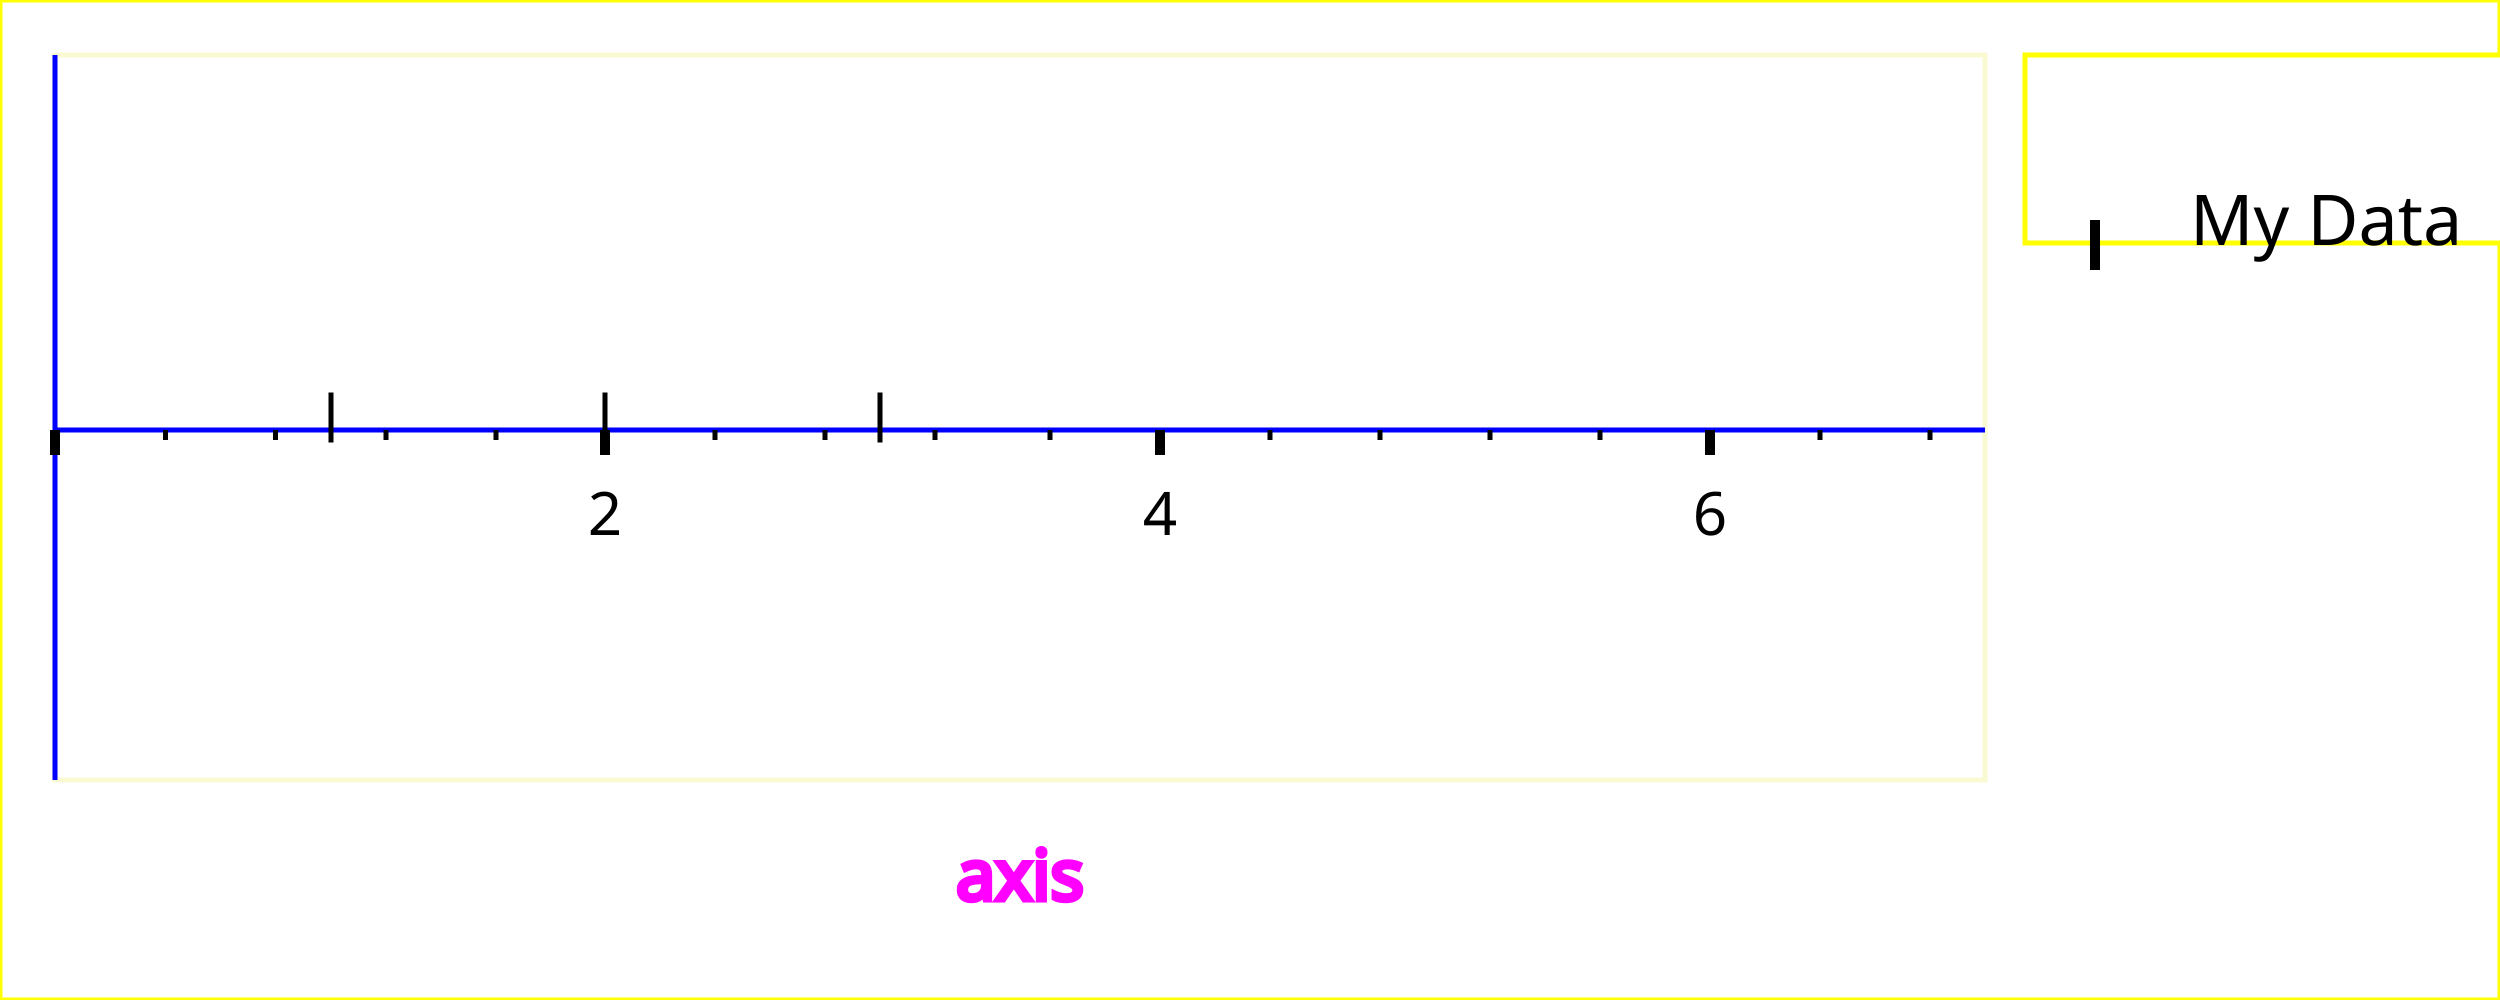
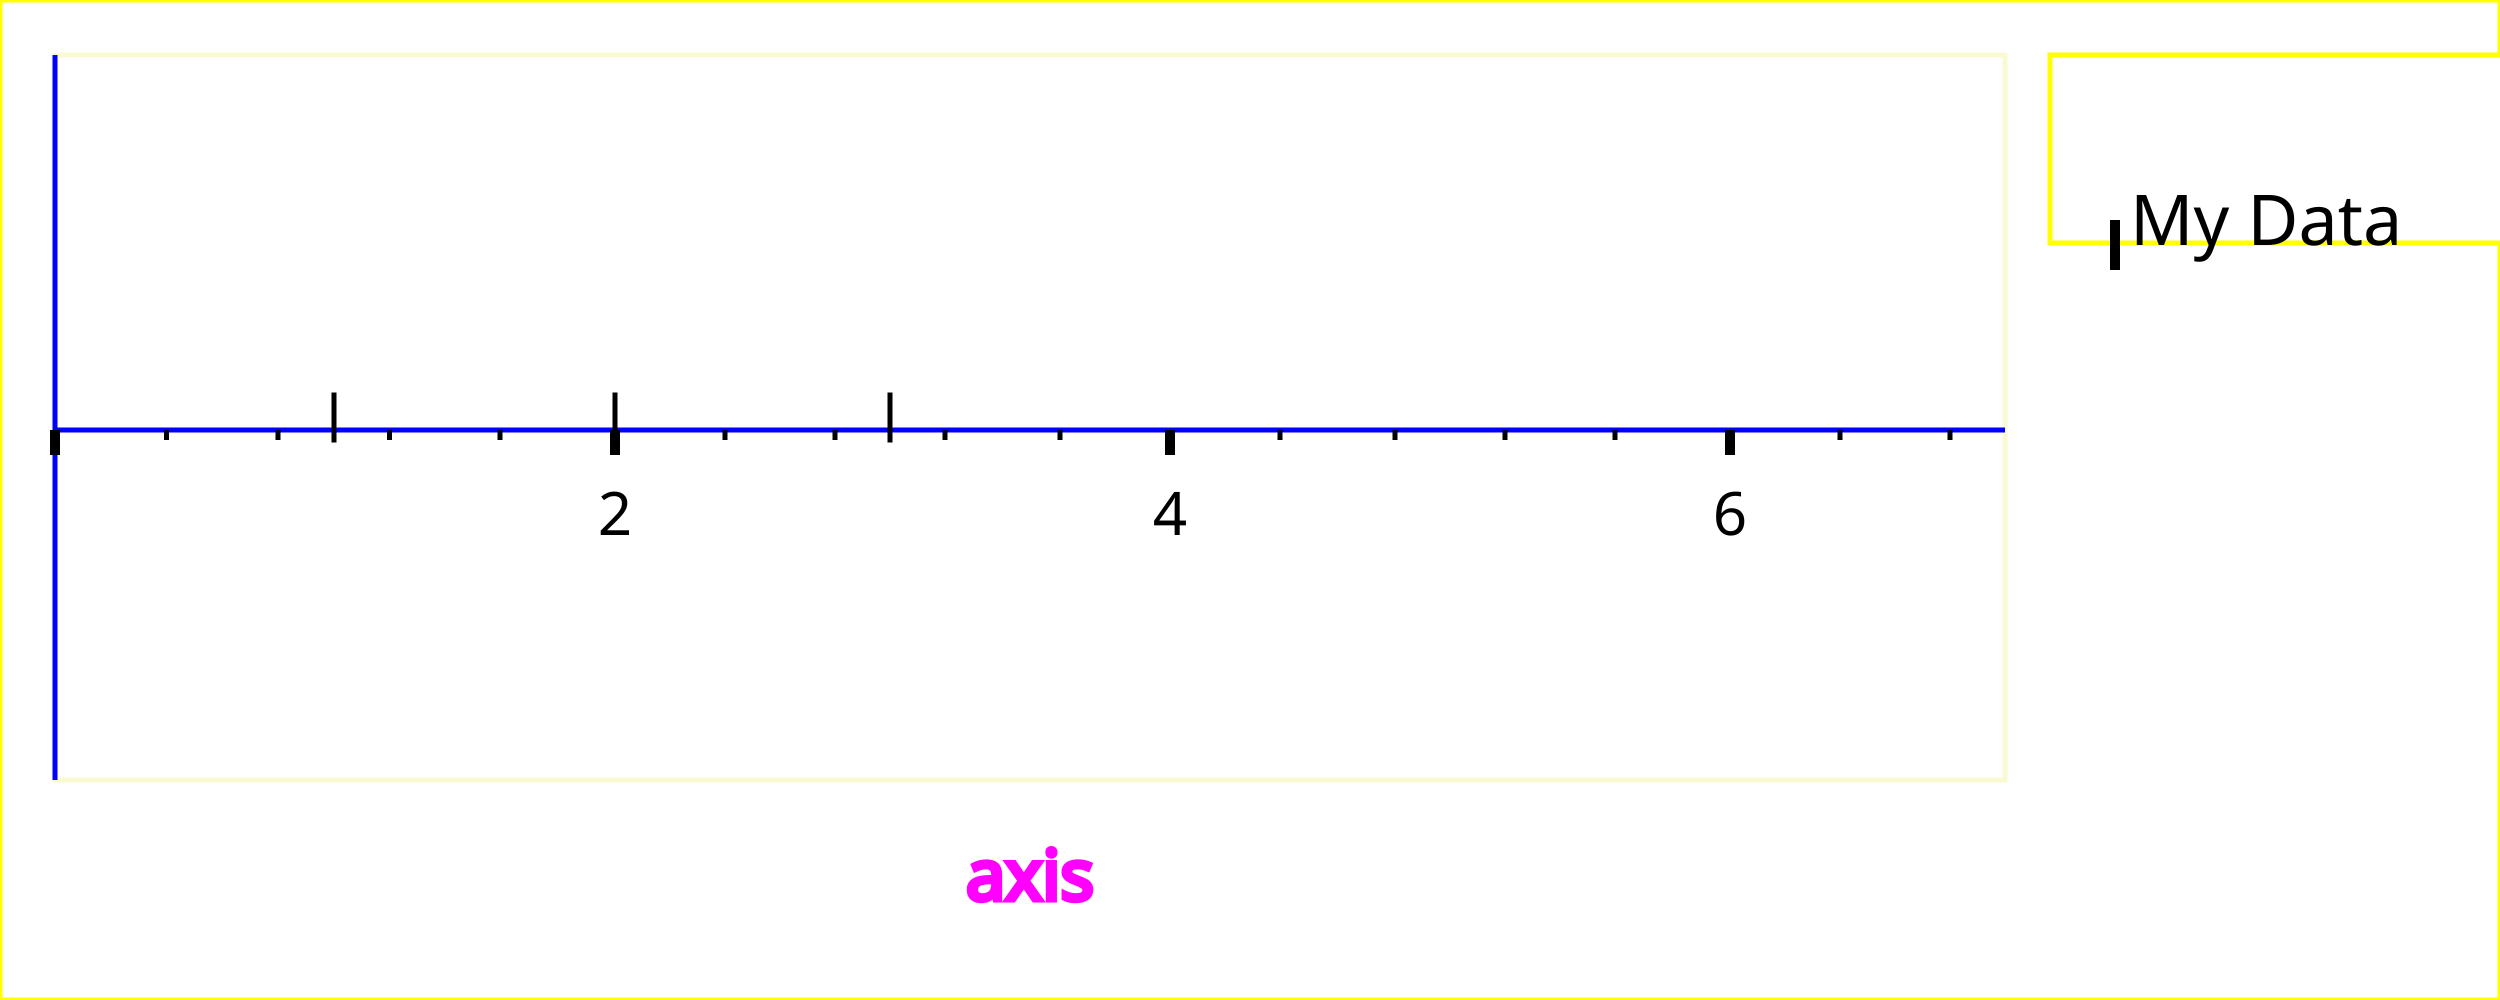
<svg xmlns="http://www.w3.org/2000/svg" width="500" height="200" version="1.1">
  <g id="imageBackground" stroke="rgb(255,255,0)" fill="rgb(255,255,255)" stroke-width="1">
    <rect x="0" y="0" width="500" height="200" />
  </g>
  <g id="plotBackground" stroke="rgb(250,250,210)" fill="rgb(255,255,255)" stroke-width="1">
-     <rect x="11" y="11" width="386" height="145" />
+     <rect x="11" y="11" width="390" height="145" />
  </g>
  <g id="xMinorGrid" stroke="rgb(200,220,255)" stroke-width="0.5" />
  <g id="xMajorGrid" stroke="rgb(200,220,255)" stroke-width="1" />
  <g id="xAxis" stroke="rgb(0,0,255)" stroke-width="1">
    <line x1="11" y1="11" x2="11" y2="156" />
-     <line x1="11" y1="86" x2="397" y2="86" />
+     <line x1="11" y1="86" x2="401" y2="86" />
  </g>
  <g id="xMinorTicks" stroke="rgb(0,0,0)" stroke-width="1">
-     <path d="M33.1,86 L33.1,88 M55.1,86 L55.1,88 M77.2,86 L77.2,88 M99.2,86 L99.2,88 M143,86 L143,88 M165,86 L165,88 M187,86 L187,88 M210,86 L210,88 M254,86 L254,88 M276,86 L276,88 M298,86 L298,88 M320,86 L320,88 M364,86 L364,88 M386,86 L386,88 " fill="none" />
+     <path d="M33.3,86 L33.3,88 M55.6,86 L55.6,88 M77.9,86 L77.9,88 M100,86 L100,88 M145,86 L145,88 M167,86 L167,88 M189,86 L189,88 M212,86 L212,88 M256,86 L256,88 M279,86 L279,88 M301,86 L301,88 M323,86 L323,88 M368,86 L368,88 M390,86 L390,88 " fill="none" />
  </g>
  <g id="xMajorTicks" stroke="rgb(0,0,0)" stroke-width="2">
-     <path d="M11,86 L11,91 M121,86 L121,91 M232,86 L232,91 M342,86 L342,91 M11,86 L11,91 " fill="none" />
+     <path d="M11,86 L11,91 M123,86 L123,91 M234,86 L234,91 M346,86 L346,91 M11,86 L11,91 " fill="none" />
  </g>
  <g id="xTicksValues">
-     <text x="121" y="107" text-anchor="middle" font-size="12" font-family="Verdana">2</text>
-     <text x="232" y="107" text-anchor="middle" font-size="12" font-family="Verdana">4</text>
-     <text x="342" y="107" text-anchor="middle" font-size="12" font-family="Verdana">6</text>
+     <text x="123" y="107" text-anchor="middle" font-size="12" font-family="Verdana">2</text>
+     <text x="234" y="107" text-anchor="middle" font-size="12" font-family="Verdana">4</text>
+     <text x="346" y="107" text-anchor="middle" font-size="12" font-family="Verdana">6</text>
  </g>
  <g id="xLabel" stroke="rgb(255,0,255)" fill="rgb(255,0,255)">
-     <text x="204" y="180" text-anchor="middle" font-size="14" font-family="Verdana">axis</text>
+     <text x="206" y="180" text-anchor="middle" font-size="14" font-family="Verdana">axis</text>
  </g>
  <g id="plotPoints">
    <g stroke="rgb(0,0,0)">
-       <line x1="66.2" y1="88.5" x2="66.2" y2="78.5" />
-       <line x1="121" y1="88.5" x2="121" y2="78.5" />
-       <line x1="176" y1="88.5" x2="176" y2="78.5" />
+       <line x1="66.8" y1="88.5" x2="66.8" y2="78.5" />
+       <line x1="123" y1="88.5" x2="123" y2="78.5" />
+       <line x1="178" y1="88.5" x2="178" y2="78.5" />
    </g>
  </g>
  <g id="legendBackground" stroke="rgb(255,255,0)" fill="rgb(255,255,255)" stroke-width="1">
-     <rect x="405" y="11" width="100" height="37.6" />
+     <rect x="410" y="11" width="96" height="37.6" />
  </g>
  <g id="legendPoints">
    <g stroke="rgb(0,0,0)" stroke-width="2">
-       <line x1="419" y1="54" x2="419" y2="44" />
+       <line x1="423" y1="54" x2="423" y2="44" />
    </g>
  </g>
  <g id="legendText">
-     <text x="438" y="49" font-size="14" font-family="Verdana">My Data</text>
+     <text x="426" y="49" font-size="14" font-family="Verdana">My Data</text>
  </g>
  <g id="title">
    <text x="250" y="36" text-anchor="middle" font-size="18" font-family="Verdana" />
  </g>
</svg>
